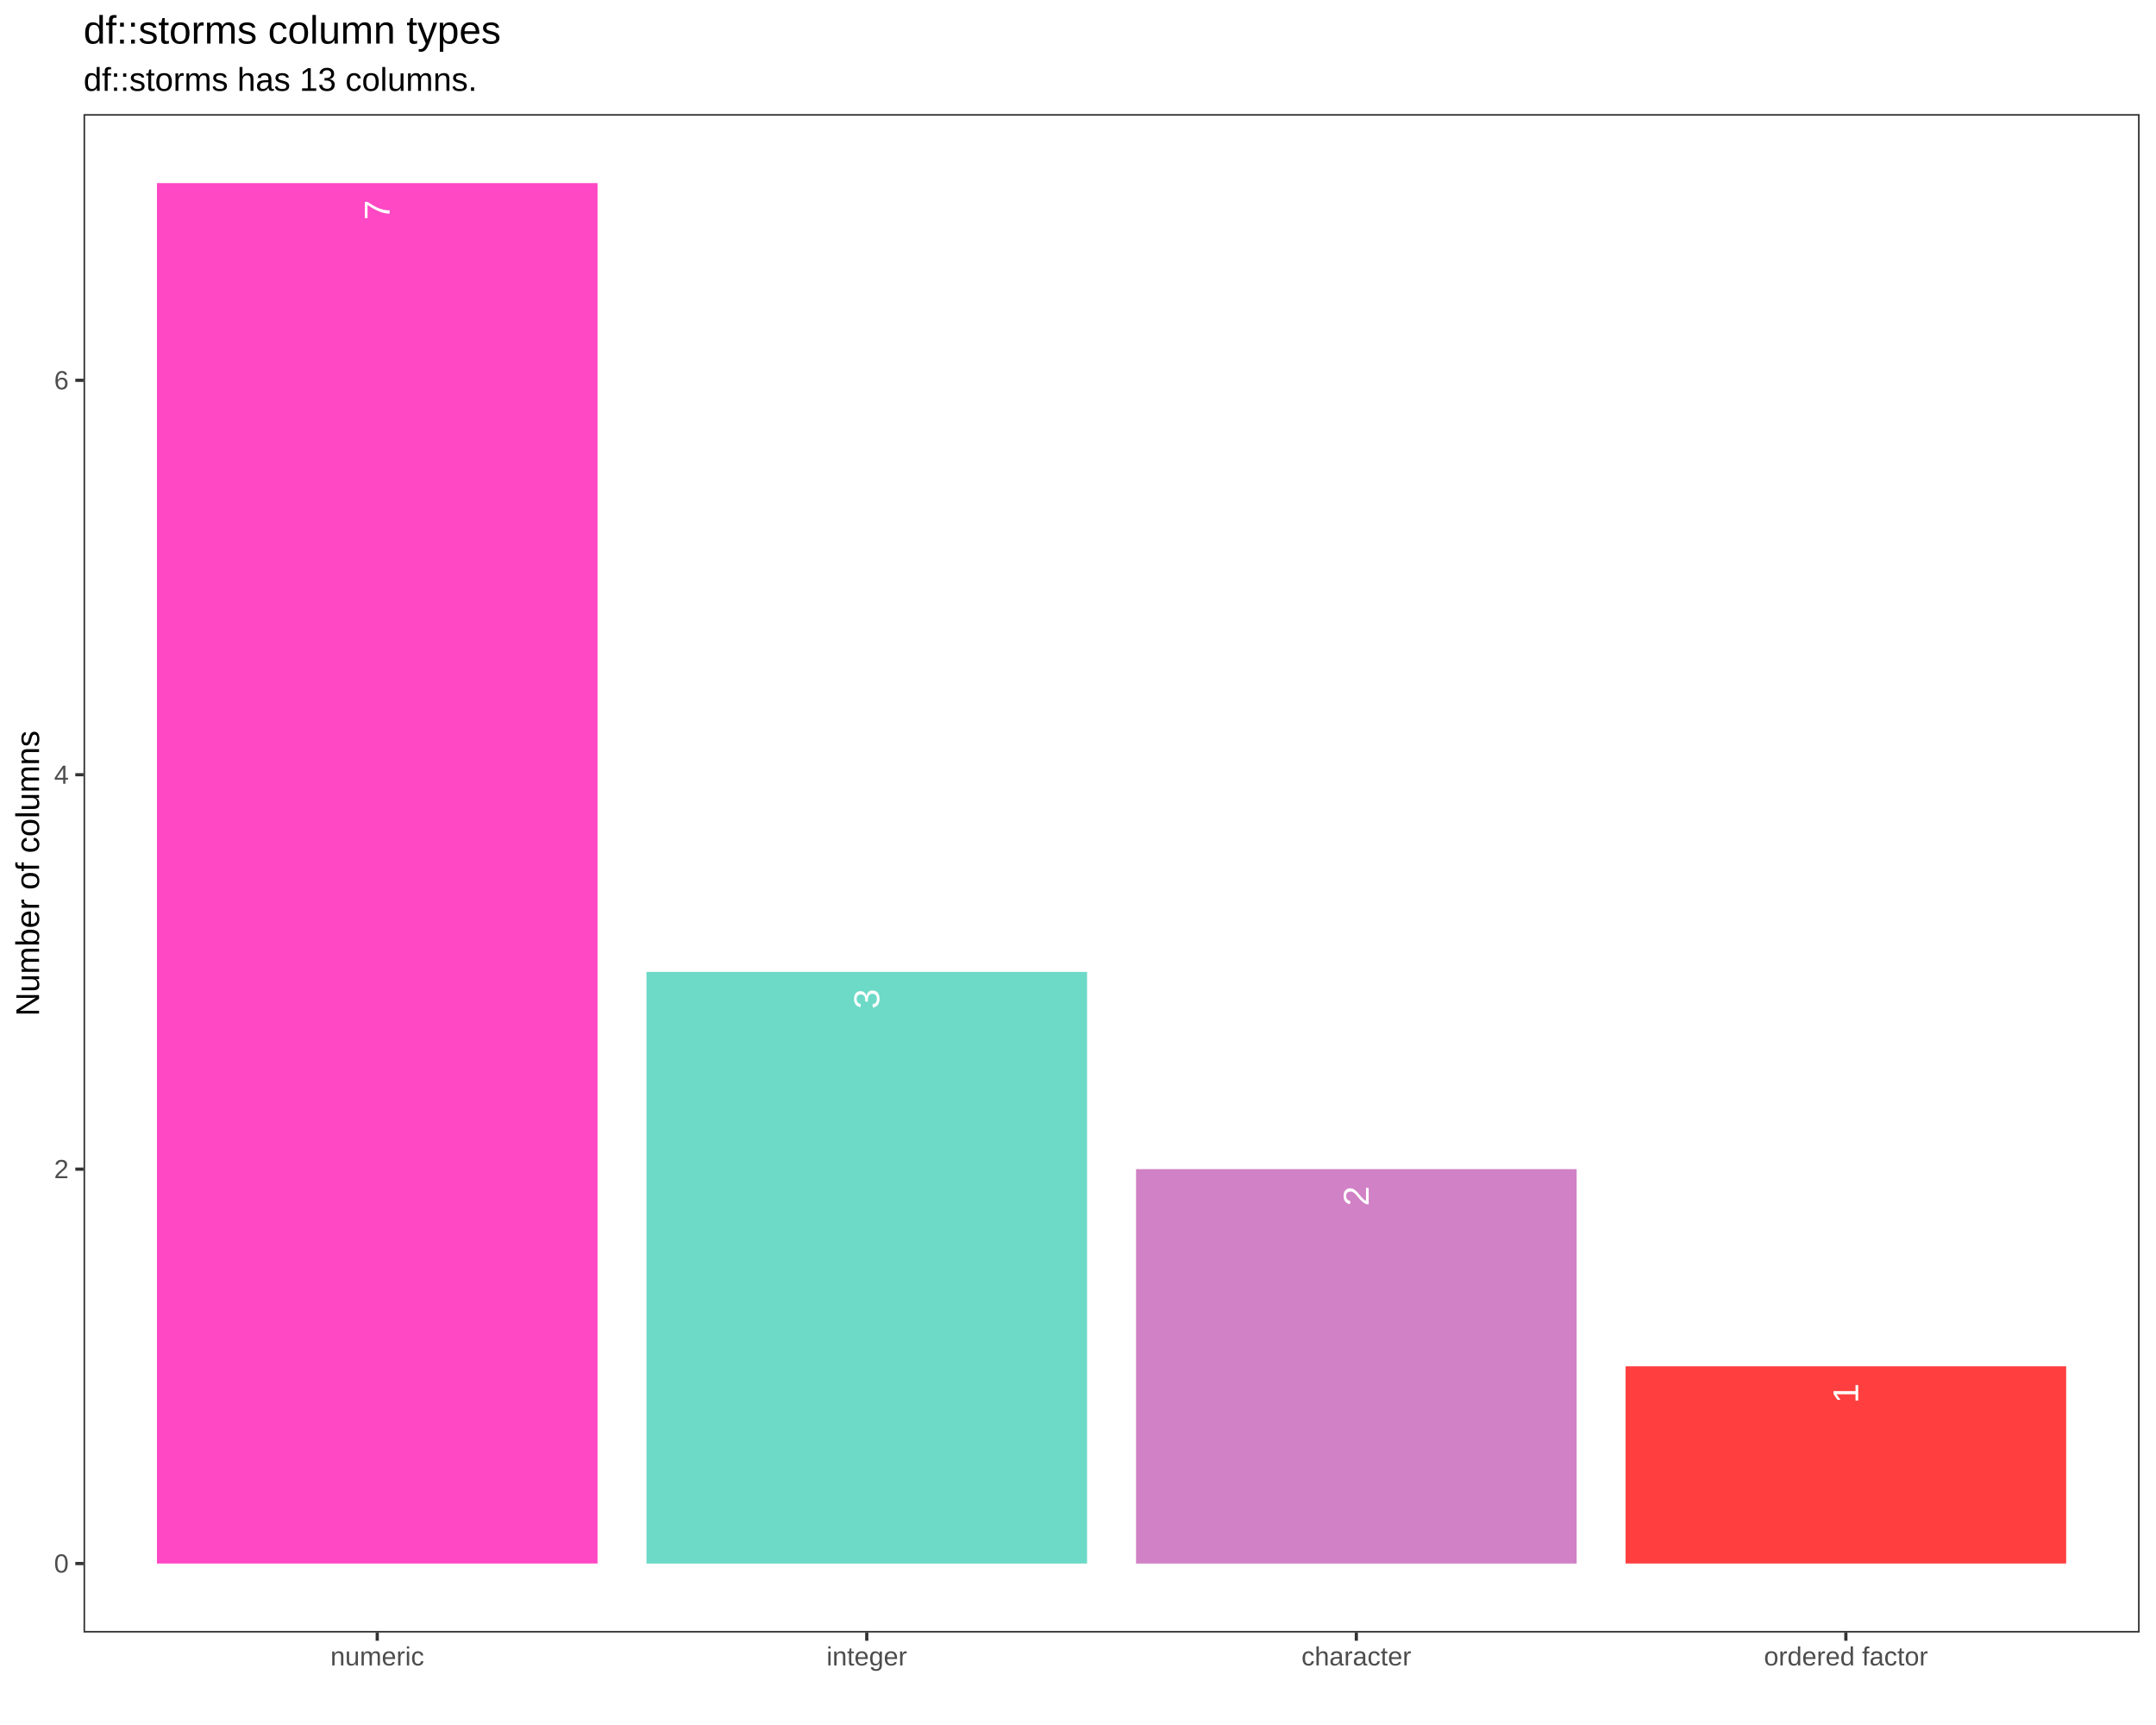
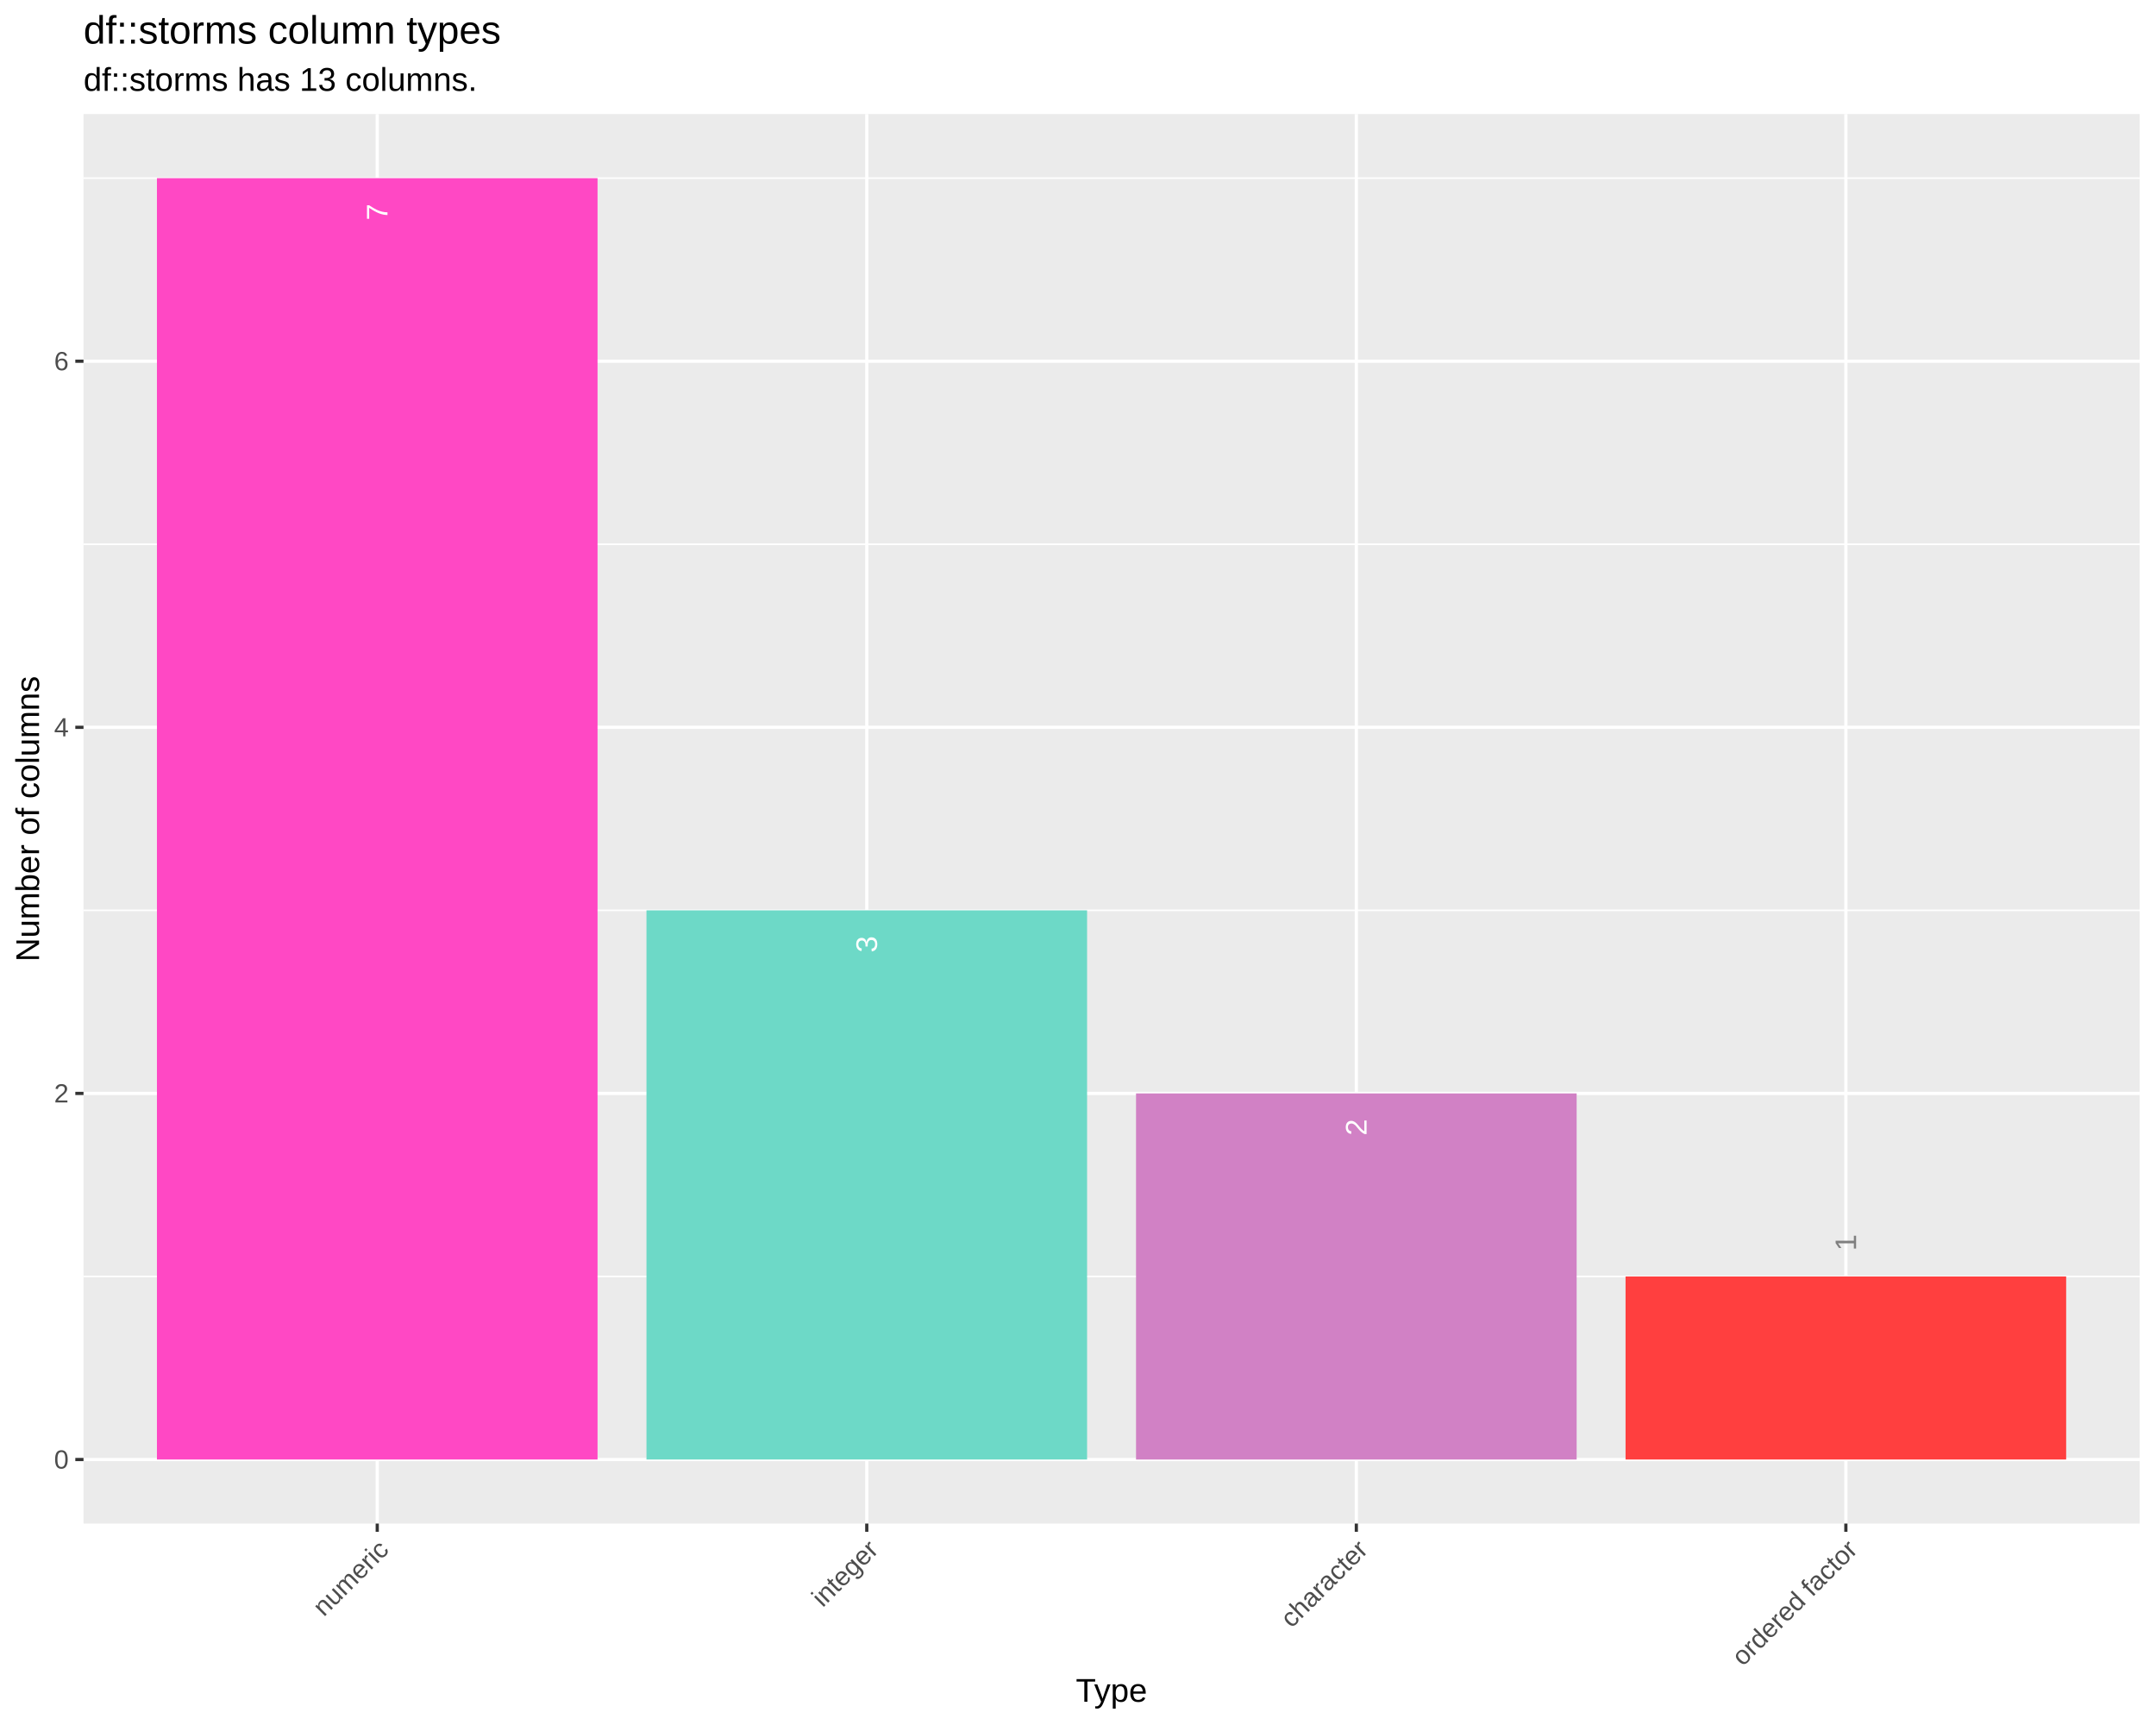
<svg xmlns="http://www.w3.org/2000/svg" viewBox="0 0 720.00 576.00">
  <defs>
    <style type="text/css">
    line, polyline, polygon, path, rect, circle {
      fill: none;
      stroke: #000000;
      stroke-linecap: round;
      stroke-linejoin: round;
      stroke-miterlimit: 10.00;
    }
  </style>
  </defs>
  <rect width="100%" height="100%" style="stroke: none; fill: #FFFFFF;" />
  <rect x="0.00" y="0.00" width="720.00" height="576.00" style="stroke-width: 1.07; stroke: #FFFFFF; fill: #FFFFFF;" />
  <defs>
-     <clipPath id="cpMjcuODl8NzE0LjUyfDU0NS4xM3wzOC4wOQ==">
-       <rect x="27.89" y="38.09" width="686.64" height="507.04" />
+     <clipPath id="cpMjcuODl8NzE0LjUyfDUwOC43NXwzOC4wOQ==">
+       <rect x="27.89" y="38.09" width="686.64" height="470.65" />
    </clipPath>
  </defs>
-   <rect x="27.89" y="38.09" width="686.64" height="507.04" style="stroke-width: 1.07; stroke: none; fill: #FFFFFF;" clip-path="url(#cpMjcuODl8NzE0LjUyfDU0NS4xM3wzOC4wOQ==)" />
-   <rect x="52.41" y="61.14" width="147.14" height="460.94" style="stroke-width: 1.07; stroke: none; stroke-linecap: square; stroke-linejoin: miter; fill: #FF48C4;" clip-path="url(#cpMjcuODl8NzE0LjUyfDU0NS4xM3wzOC4wOQ==)" />
-   <rect x="215.89" y="324.54" width="147.14" height="197.55" style="stroke-width: 1.07; stroke: none; stroke-linecap: square; stroke-linejoin: miter; fill: #6DD9C7;" clip-path="url(#cpMjcuODl8NzE0LjUyfDU0NS4xM3wzOC4wOQ==)" />
-   <rect x="379.38" y="390.39" width="147.14" height="131.70" style="stroke-width: 1.07; stroke: none; stroke-linecap: square; stroke-linejoin: miter; fill: #D181C5;" clip-path="url(#cpMjcuODl8NzE0LjUyfDU0NS4xM3wzOC4wOQ==)" />
-   <rect x="542.86" y="456.23" width="147.14" height="65.85" style="stroke-width: 1.07; stroke: none; stroke-linecap: square; stroke-linejoin: miter; fill: #FF3F3F;" clip-path="url(#cpMjcuODl8NzE0LjUyfDU0NS4xM3wzOC4wOQ==)" />
-   <g clip-path="url(#cpMjcuODl8NzE0LjUyfDU0NS4xM3wzOC4wOQ==)">
-     <text transform="translate(130.10,73.48) rotate(-90)" style="font-size: 12.00px; fill: #FFFFFF; font-family: Liberation Sans;" textLength="6.67px" lengthAdjust="spacingAndGlyphs">7</text>
+   <rect x="27.89" y="38.09" width="686.64" height="470.65" style="stroke-width: 1.07; stroke: none; fill: #EBEBEB;" clip-path="url(#cpMjcuODl8NzE0LjUyfDUwOC43NXwzOC4wOQ==)" />
+   <polyline points="27.89,426.23 714.52,426.23 " style="stroke-width: 0.53; stroke: #FFFFFF; stroke-linecap: butt;" clip-path="url(#cpMjcuODl8NzE0LjUyfDUwOC43NXwzOC4wOQ==)" />
+   <polyline points="27.89,303.98 714.52,303.98 " style="stroke-width: 0.53; stroke: #FFFFFF; stroke-linecap: butt;" clip-path="url(#cpMjcuODl8NzE0LjUyfDUwOC43NXwzOC4wOQ==)" />
+   <polyline points="27.89,181.73 714.52,181.73 " style="stroke-width: 0.53; stroke: #FFFFFF; stroke-linecap: butt;" clip-path="url(#cpMjcuODl8NzE0LjUyfDUwOC43NXwzOC4wOQ==)" />
+   <polyline points="27.89,59.49 714.52,59.49 " style="stroke-width: 0.53; stroke: #FFFFFF; stroke-linecap: butt;" clip-path="url(#cpMjcuODl8NzE0LjUyfDUwOC43NXwzOC4wOQ==)" />
+   <polyline points="27.89,487.35 714.52,487.35 " style="stroke-width: 1.07; stroke: #FFFFFF; stroke-linecap: butt;" clip-path="url(#cpMjcuODl8NzE0LjUyfDUwOC43NXwzOC4wOQ==)" />
+   <polyline points="27.89,365.11 714.52,365.11 " style="stroke-width: 1.07; stroke: #FFFFFF; stroke-linecap: butt;" clip-path="url(#cpMjcuODl8NzE0LjUyfDUwOC43NXwzOC4wOQ==)" />
+   <polyline points="27.89,242.86 714.52,242.86 " style="stroke-width: 1.07; stroke: #FFFFFF; stroke-linecap: butt;" clip-path="url(#cpMjcuODl8NzE0LjUyfDUwOC43NXwzOC4wOQ==)" />
+   <polyline points="27.89,120.61 714.52,120.61 " style="stroke-width: 1.07; stroke: #FFFFFF; stroke-linecap: butt;" clip-path="url(#cpMjcuODl8NzE0LjUyfDUwOC43NXwzOC4wOQ==)" />
+   <polyline points="125.98,508.75 125.98,38.09 " style="stroke-width: 1.07; stroke: #FFFFFF; stroke-linecap: butt;" clip-path="url(#cpMjcuODl8NzE0LjUyfDUwOC43NXwzOC4wOQ==)" />
+   <polyline points="289.46,508.75 289.46,38.09 " style="stroke-width: 1.07; stroke: #FFFFFF; stroke-linecap: butt;" clip-path="url(#cpMjcuODl8NzE0LjUyfDUwOC43NXwzOC4wOQ==)" />
+   <polyline points="452.95,508.75 452.95,38.09 " style="stroke-width: 1.07; stroke: #FFFFFF; stroke-linecap: butt;" clip-path="url(#cpMjcuODl8NzE0LjUyfDUwOC43NXwzOC4wOQ==)" />
+   <polyline points="616.43,508.75 616.43,38.09 " style="stroke-width: 1.07; stroke: #FFFFFF; stroke-linecap: butt;" clip-path="url(#cpMjcuODl8NzE0LjUyfDUwOC43NXwzOC4wOQ==)" />
+   <rect x="52.41" y="59.49" width="147.14" height="427.86" style="stroke-width: 1.07; stroke: none; stroke-linecap: square; stroke-linejoin: miter; fill: #FF48C4;" clip-path="url(#cpMjcuODl8NzE0LjUyfDUwOC43NXwzOC4wOQ==)" />
+   <rect x="215.89" y="303.98" width="147.14" height="183.37" style="stroke-width: 1.07; stroke: none; stroke-linecap: square; stroke-linejoin: miter; fill: #6DD9C7;" clip-path="url(#cpMjcuODl8NzE0LjUyfDUwOC43NXwzOC4wOQ==)" />
+   <rect x="379.38" y="365.11" width="147.14" height="122.25" style="stroke-width: 1.07; stroke: none; stroke-linecap: square; stroke-linejoin: miter; fill: #D181C5;" clip-path="url(#cpMjcuODl8NzE0LjUyfDUwOC43NXwzOC4wOQ==)" />
+   <rect x="542.86" y="426.23" width="147.14" height="61.12" style="stroke-width: 1.07; stroke: none; stroke-linecap: square; stroke-linejoin: miter; fill: #FF3F3F;" clip-path="url(#cpMjcuODl8NzE0LjUyfDUwOC43NXwzOC4wOQ==)" />
+   <g clip-path="url(#cpMjcuODl8NzE0LjUyfDUwOC43NXwzOC4wOQ==)">
+     <text transform="translate(129.40,73.58) rotate(-90)" style="font-size: 9.96px; fill: #FFFFFF; font-family: Liberation Sans;" textLength="5.53px" lengthAdjust="spacingAndGlyphs">7</text>
  </g>
-   <g clip-path="url(#cpMjcuODl8NzE0LjUyfDU0NS4xM3wzOC4wOQ==)">
-     <text transform="translate(293.59,336.88) rotate(-90)" style="font-size: 12.00px; fill: #FFFFFF; font-family: Liberation Sans;" textLength="6.67px" lengthAdjust="spacingAndGlyphs">3</text>
+   <g clip-path="url(#cpMjcuODl8NzE0LjUyfDUwOC43NXwzOC4wOQ==)">
+     <text transform="translate(292.88,318.07) rotate(-90)" style="font-size: 9.96px; fill: #FFFFFF; font-family: Liberation Sans;" textLength="5.53px" lengthAdjust="spacingAndGlyphs">3</text>
  </g>
-   <g clip-path="url(#cpMjcuODl8NzE0LjUyfDU0NS4xM3wzOC4wOQ==)">
-     <text transform="translate(457.07,402.73) rotate(-90)" style="font-size: 12.00px; fill: #FFFFFF; font-family: Liberation Sans;" textLength="6.67px" lengthAdjust="spacingAndGlyphs">2</text>
+   <g clip-path="url(#cpMjcuODl8NzE0LjUyfDUwOC43NXwzOC4wOQ==)">
+     <text transform="translate(456.37,379.19) rotate(-90)" style="font-size: 9.96px; fill: #FFFFFF; font-family: Liberation Sans;" textLength="5.53px" lengthAdjust="spacingAndGlyphs">2</text>
  </g>
-   <g clip-path="url(#cpMjcuODl8NzE0LjUyfDU0NS4xM3wzOC4wOQ==)">
-     <text transform="translate(620.55,468.58) rotate(-90)" style="font-size: 12.00px; fill: #FFFFFF; font-family: Liberation Sans;" textLength="6.67px" lengthAdjust="spacingAndGlyphs">1</text>
+   <g clip-path="url(#cpMjcuODl8NzE0LjUyfDUwOC43NXwzOC4wOQ==)">
+     <text transform="translate(619.85,417.67) rotate(-90)" style="font-size: 9.96px; fill: #7F7F7F; font-family: Liberation Sans;" textLength="5.53px" lengthAdjust="spacingAndGlyphs">1</text>
  </g>
-   <rect x="27.89" y="38.09" width="686.64" height="507.04" style="stroke-width: 1.07; stroke: #333333;" clip-path="url(#cpMjcuODl8NzE0LjUyfDU0NS4xM3wzOC4wOQ==)" />
  <defs>
    <clipPath id="cpMC4wMHw3MjAuMDB8NTc2LjAwfDAuMDA=">
      <rect x="0.00" y="0.00" width="720.00" height="576.00" />
    </clipPath>
  </defs>
  <g clip-path="url(#cpMC4wMHw3MjAuMDB8NTc2LjAwfDAuMDA=)">
-     <text x="18.06" y="525.11" style="font-size: 8.80px; fill: #4D4D4D; font-family: Liberation Sans;" textLength="4.89px" lengthAdjust="spacingAndGlyphs">0</text>
+     <text x="18.06" y="490.38" style="font-size: 8.80px; fill: #4D4D4D; font-family: Liberation Sans;" textLength="4.89px" lengthAdjust="spacingAndGlyphs">0</text>
  </g>
  <g clip-path="url(#cpMC4wMHw3MjAuMDB8NTc2LjAwfDAuMDA=)">
-     <text x="18.06" y="393.41" style="font-size: 8.80px; fill: #4D4D4D; font-family: Liberation Sans;" textLength="4.89px" lengthAdjust="spacingAndGlyphs">2</text>
+     <text x="18.06" y="368.13" style="font-size: 8.80px; fill: #4D4D4D; font-family: Liberation Sans;" textLength="4.89px" lengthAdjust="spacingAndGlyphs">2</text>
  </g>
  <g clip-path="url(#cpMC4wMHw3MjAuMDB8NTc2LjAwfDAuMDA=)">
-     <text x="18.06" y="261.71" style="font-size: 8.80px; fill: #4D4D4D; font-family: Liberation Sans;" textLength="4.89px" lengthAdjust="spacingAndGlyphs">4</text>
+     <text x="18.06" y="245.88" style="font-size: 8.80px; fill: #4D4D4D; font-family: Liberation Sans;" textLength="4.89px" lengthAdjust="spacingAndGlyphs">4</text>
  </g>
  <g clip-path="url(#cpMC4wMHw3MjAuMDB8NTc2LjAwfDAuMDA=)">
-     <text x="18.06" y="130.01" style="font-size: 8.80px; fill: #4D4D4D; font-family: Liberation Sans;" textLength="4.89px" lengthAdjust="spacingAndGlyphs">6</text>
+     <text x="18.06" y="123.63" style="font-size: 8.80px; fill: #4D4D4D; font-family: Liberation Sans;" textLength="4.89px" lengthAdjust="spacingAndGlyphs">6</text>
  </g>
-   <polyline points="25.15,522.08 27.89,522.08 " style="stroke-width: 1.07; stroke: #333333; stroke-linecap: butt;" clip-path="url(#cpMC4wMHw3MjAuMDB8NTc2LjAwfDAuMDA=)" />
-   <polyline points="25.15,390.39 27.89,390.39 " style="stroke-width: 1.07; stroke: #333333; stroke-linecap: butt;" clip-path="url(#cpMC4wMHw3MjAuMDB8NTc2LjAwfDAuMDA=)" />
-   <polyline points="25.15,258.69 27.89,258.69 " style="stroke-width: 1.07; stroke: #333333; stroke-linecap: butt;" clip-path="url(#cpMC4wMHw3MjAuMDB8NTc2LjAwfDAuMDA=)" />
-   <polyline points="25.15,126.99 27.89,126.99 " style="stroke-width: 1.07; stroke: #333333; stroke-linecap: butt;" clip-path="url(#cpMC4wMHw3MjAuMDB8NTc2LjAwfDAuMDA=)" />
-   <polyline points="125.98,547.87 125.98,545.13 " style="stroke-width: 1.07; stroke: #333333; stroke-linecap: butt;" clip-path="url(#cpMC4wMHw3MjAuMDB8NTc2LjAwfDAuMDA=)" />
-   <polyline points="289.46,547.87 289.46,545.13 " style="stroke-width: 1.07; stroke: #333333; stroke-linecap: butt;" clip-path="url(#cpMC4wMHw3MjAuMDB8NTc2LjAwfDAuMDA=)" />
-   <polyline points="452.95,547.87 452.95,545.13 " style="stroke-width: 1.07; stroke: #333333; stroke-linecap: butt;" clip-path="url(#cpMC4wMHw3MjAuMDB8NTc2LjAwfDAuMDA=)" />
-   <polyline points="616.43,547.87 616.43,545.13 " style="stroke-width: 1.07; stroke: #333333; stroke-linecap: butt;" clip-path="url(#cpMC4wMHw3MjAuMDB8NTc2LjAwfDAuMDA=)" />
+   <polyline points="25.15,487.35 27.89,487.35 " style="stroke-width: 1.07; stroke: #333333; stroke-linecap: butt;" clip-path="url(#cpMC4wMHw3MjAuMDB8NTc2LjAwfDAuMDA=)" />
+   <polyline points="25.15,365.11 27.89,365.11 " style="stroke-width: 1.07; stroke: #333333; stroke-linecap: butt;" clip-path="url(#cpMC4wMHw3MjAuMDB8NTc2LjAwfDAuMDA=)" />
+   <polyline points="25.15,242.86 27.89,242.86 " style="stroke-width: 1.07; stroke: #333333; stroke-linecap: butt;" clip-path="url(#cpMC4wMHw3MjAuMDB8NTc2LjAwfDAuMDA=)" />
+   <polyline points="25.15,120.61 27.89,120.61 " style="stroke-width: 1.07; stroke: #333333; stroke-linecap: butt;" clip-path="url(#cpMC4wMHw3MjAuMDB8NTc2LjAwfDAuMDA=)" />
+   <polyline points="125.98,511.48 125.98,508.75 " style="stroke-width: 1.07; stroke: #333333; stroke-linecap: butt;" clip-path="url(#cpMC4wMHw3MjAuMDB8NTc2LjAwfDAuMDA=)" />
+   <polyline points="289.46,511.48 289.46,508.75 " style="stroke-width: 1.07; stroke: #333333; stroke-linecap: butt;" clip-path="url(#cpMC4wMHw3MjAuMDB8NTc2LjAwfDAuMDA=)" />
+   <polyline points="452.95,511.48 452.95,508.75 " style="stroke-width: 1.07; stroke: #333333; stroke-linecap: butt;" clip-path="url(#cpMC4wMHw3MjAuMDB8NTc2LjAwfDAuMDA=)" />
+   <polyline points="616.43,511.48 616.43,508.75 " style="stroke-width: 1.07; stroke: #333333; stroke-linecap: butt;" clip-path="url(#cpMC4wMHw3MjAuMDB8NTc2LjAwfDAuMDA=)" />
  <g clip-path="url(#cpMC4wMHw3MjAuMDB8NTc2LjAwfDAuMDA=)">
-     <text x="110.34" y="556.11" style="font-size: 8.80px; fill: #4D4D4D; font-family: Liberation Sans;" textLength="31.28px" lengthAdjust="spacingAndGlyphs">numeric</text>
+     <text transform="translate(108.13,540.07) rotate(-45)" style="font-size: 8.80px; fill: #4D4D4D; font-family: Liberation Sans;" textLength="31.28px" lengthAdjust="spacingAndGlyphs">numeric</text>
  </g>
  <g clip-path="url(#cpMC4wMHw3MjAuMDB8NTc2LjAwfDAuMDA=)">
-     <text x="276.02" y="556.11" style="font-size: 8.80px; fill: #4D4D4D; font-family: Liberation Sans;" textLength="26.88px" lengthAdjust="spacingAndGlyphs">integer</text>
+     <text transform="translate(274.73,536.96) rotate(-45)" style="font-size: 8.80px; fill: #4D4D4D; font-family: Liberation Sans;" textLength="26.88px" lengthAdjust="spacingAndGlyphs">integer</text>
  </g>
  <g clip-path="url(#cpMC4wMHw3MjAuMDB8NTc2LjAwfDAuMDA=)">
-     <text x="434.62" y="556.11" style="font-size: 8.80px; fill: #4D4D4D; font-family: Liberation Sans;" textLength="36.66px" lengthAdjust="spacingAndGlyphs">character</text>
+     <text transform="translate(431.30,543.87) rotate(-45)" style="font-size: 8.80px; fill: #4D4D4D; font-family: Liberation Sans;" textLength="36.66px" lengthAdjust="spacingAndGlyphs">character</text>
  </g>
  <g clip-path="url(#cpMC4wMHw3MjAuMDB8NTc2LjAwfDAuMDA=)">
-     <text x="589.07" y="556.11" style="font-size: 8.80px; fill: #4D4D4D; font-family: Liberation Sans;" textLength="54.72px" lengthAdjust="spacingAndGlyphs">ordered factor</text>
+     <text transform="translate(582.01,556.64) rotate(-45)" style="font-size: 8.80px; fill: #4D4D4D; font-family: Liberation Sans;" textLength="54.72px" lengthAdjust="spacingAndGlyphs">ordered factor</text>
  </g>
  <g clip-path="url(#cpMC4wMHw3MjAuMDB8NTc2LjAwfDAuMDA=)">
-     <text transform="translate(13.04,339.32) rotate(-90)" style="font-size: 11.00px; font-family: Liberation Sans;" textLength="95.41px" lengthAdjust="spacingAndGlyphs">Number of columns</text>
+     <text x="359.27" y="568.24" style="font-size: 11.00px; font-family: Liberation Sans;" textLength="23.86px" lengthAdjust="spacingAndGlyphs">Type</text>
+   </g>
+   <g clip-path="url(#cpMC4wMHw3MjAuMDB8NTc2LjAwfDAuMDA=)">
+     <text transform="translate(13.04,321.12) rotate(-90)" style="font-size: 11.00px; font-family: Liberation Sans;" textLength="95.41px" lengthAdjust="spacingAndGlyphs">Number of columns</text>
  </g>
  <g clip-path="url(#cpMC4wMHw3MjAuMDB8NTc2LjAwfDAuMDA=)">
    <text x="27.89" y="30.33" style="font-size: 11.00px; font-family: Liberation Sans;" textLength="131.53px" lengthAdjust="spacingAndGlyphs">df::storms has 13 columns.</text>
  </g>
  <g clip-path="url(#cpMC4wMHw3MjAuMDB8NTc2LjAwfDAuMDA=)">
    <text x="27.89" y="14.56" style="font-size: 13.20px; font-family: Liberation Sans;" textLength="139.16px" lengthAdjust="spacingAndGlyphs">df::storms column types</text>
  </g>
</svg>
